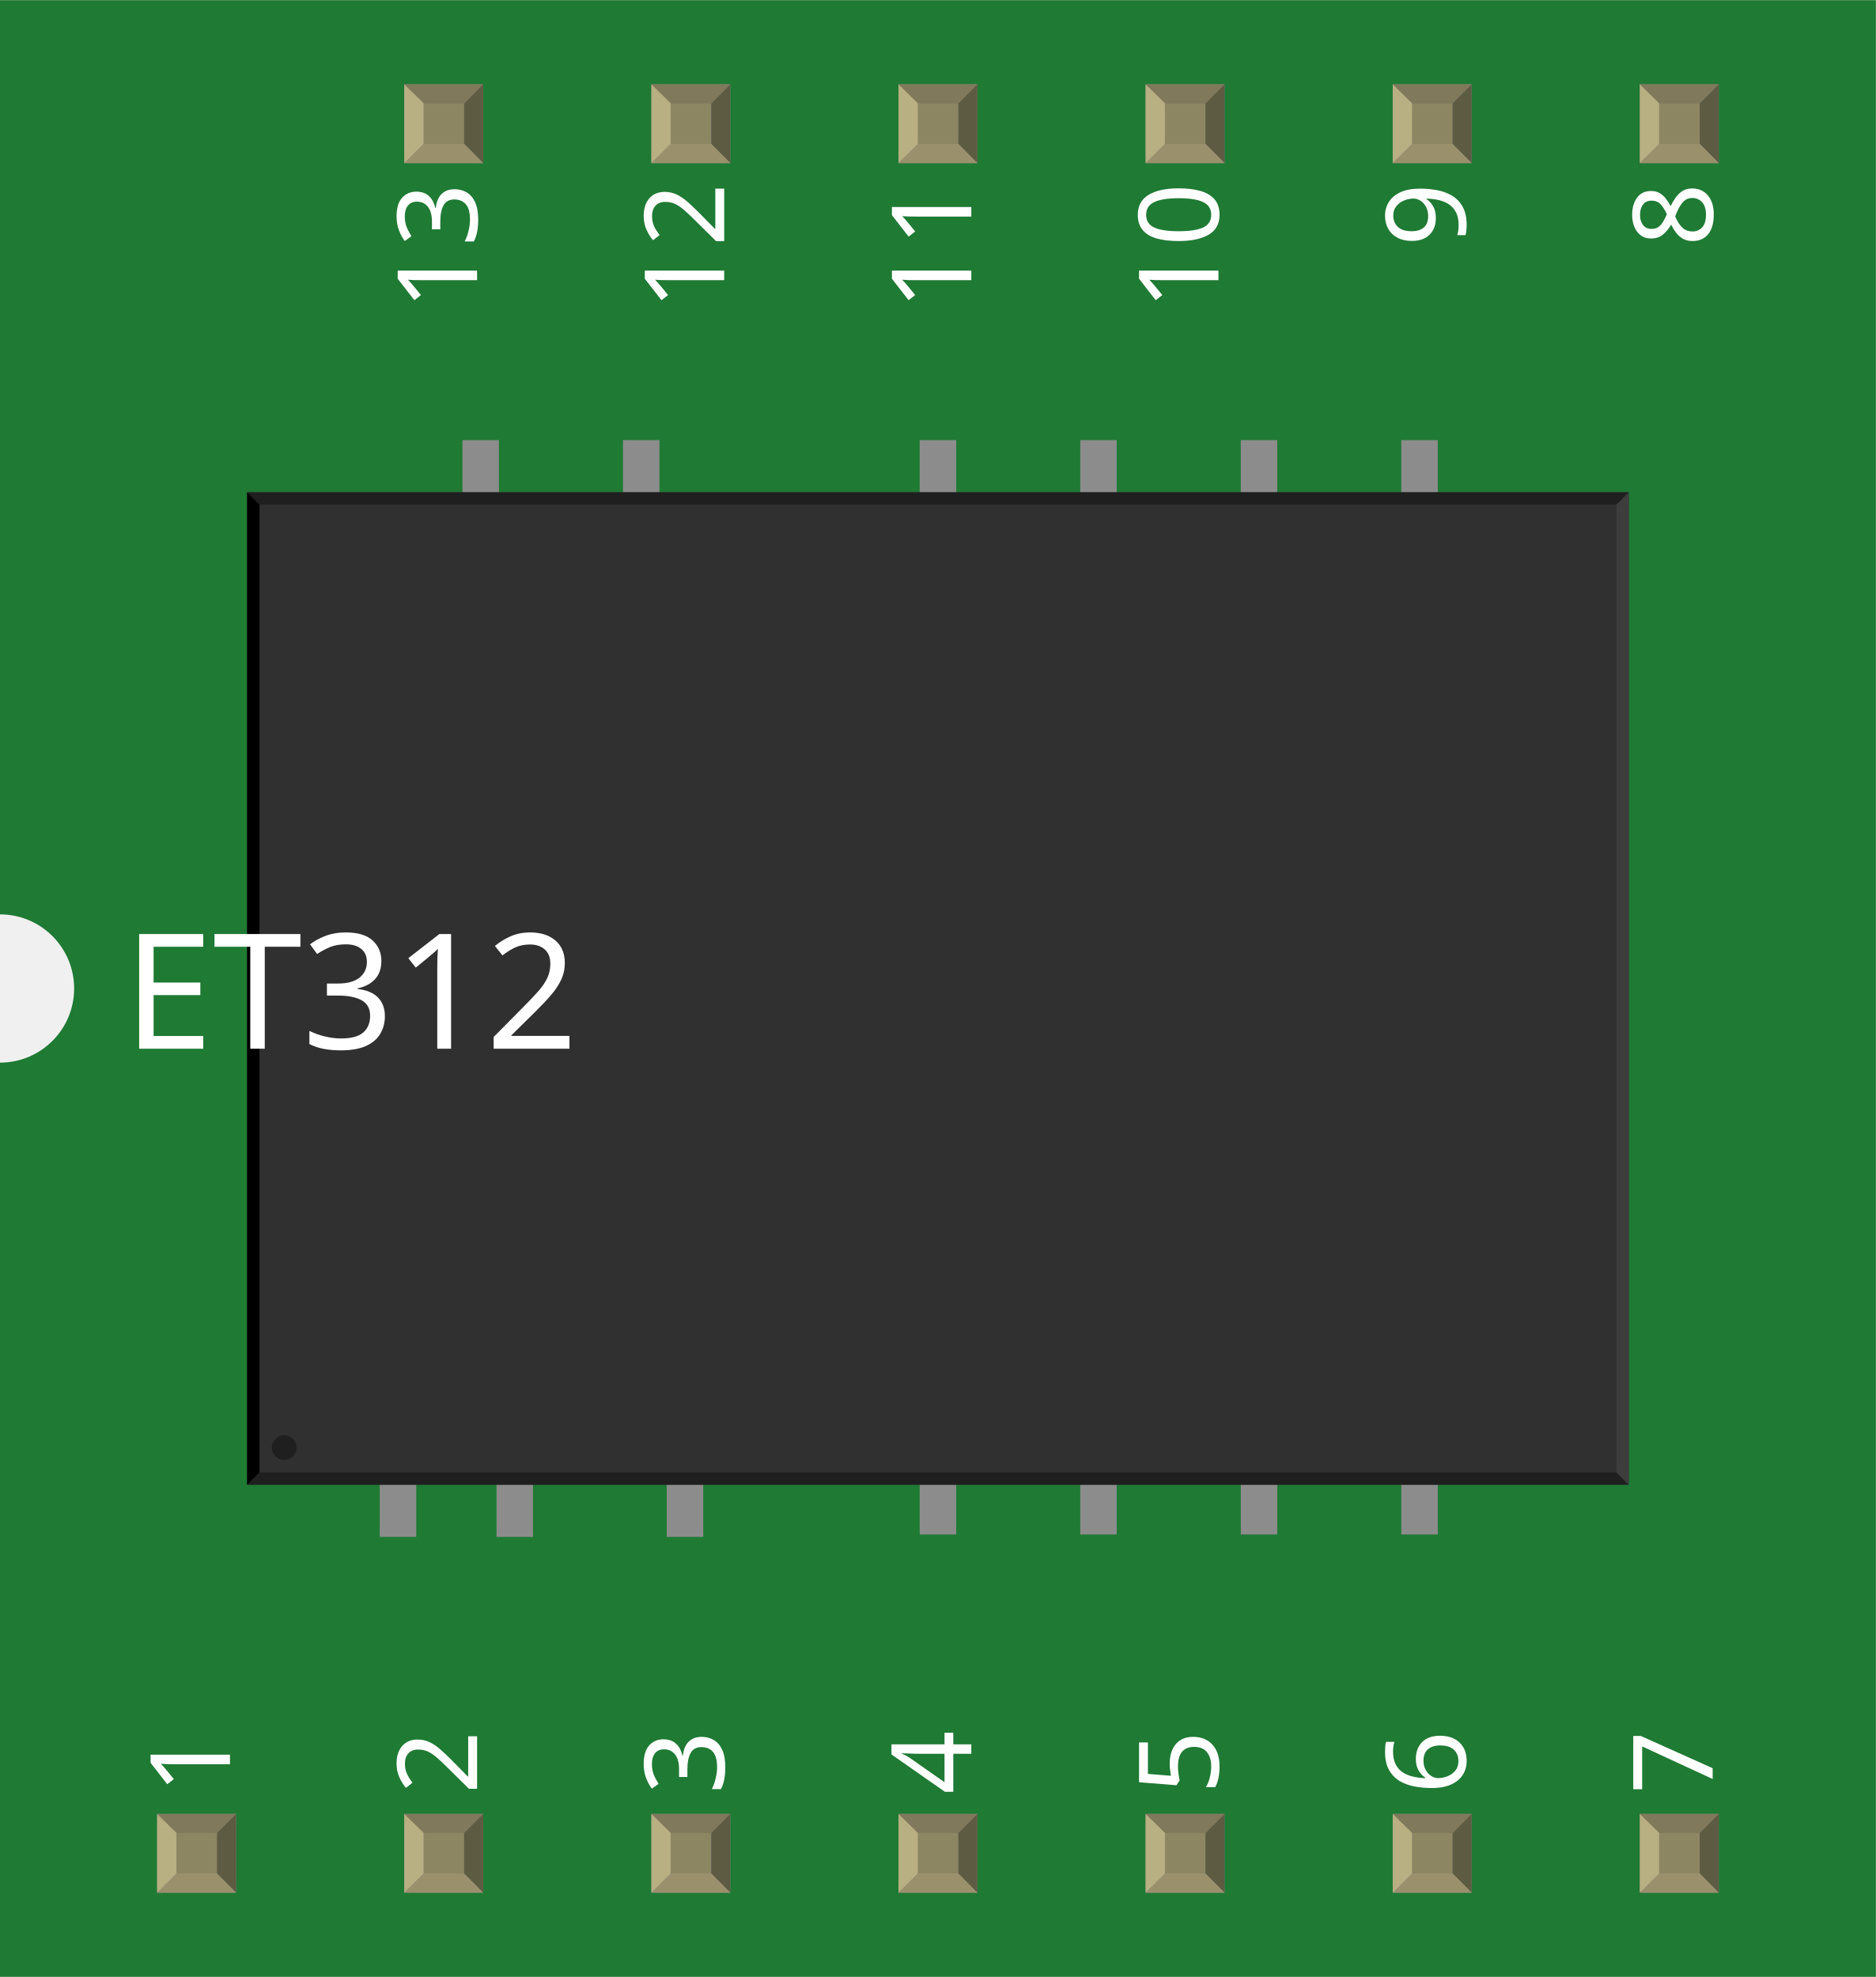
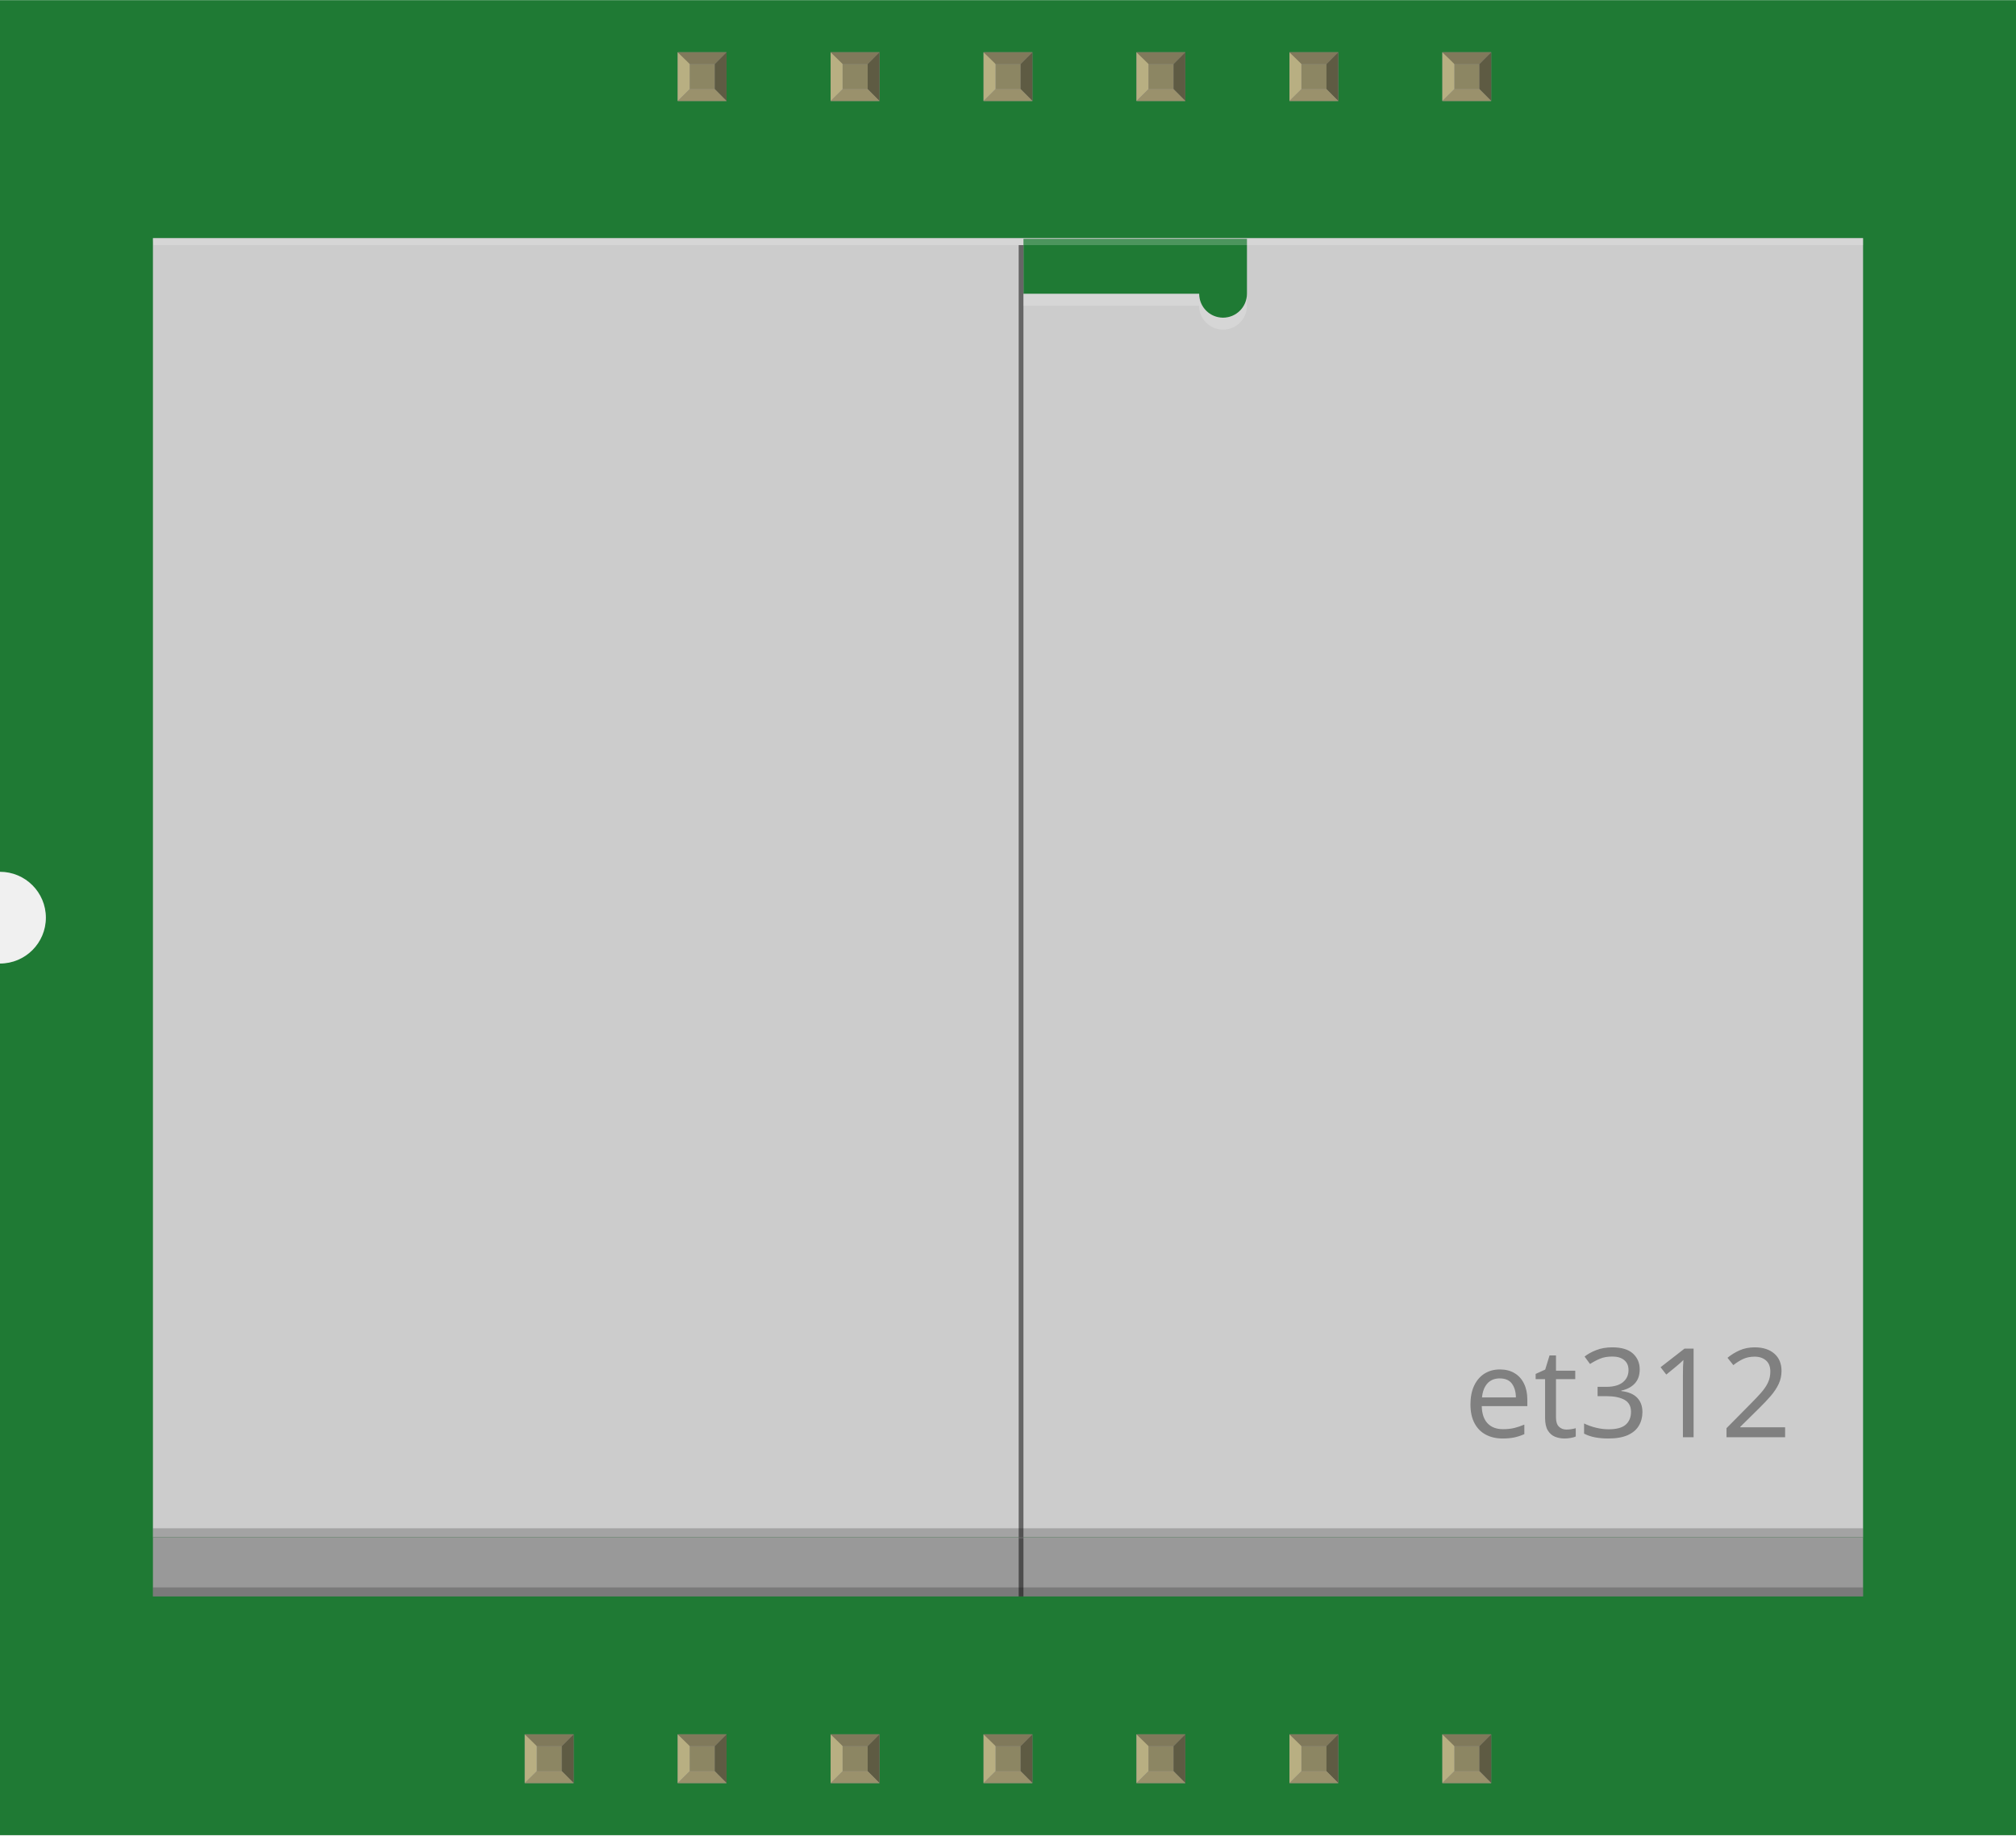
- <svg xmlns="http://www.w3.org/2000/svg" width="0.759in" x="0in" version="1.2" y="0in" height="0.8in" viewBox="0 0 759.118 800" baseProfile="tiny">
+ <svg xmlns="http://www.w3.org/2000/svg" width="1.318in" x="0in" version="1.2" y="0in" height="1.2in" viewBox="0 0 1318.25 1200" baseProfile="tiny">
  <g id="breadboard">
    <g id="icon">
-       <path fill="#1F7A34" stroke="none" stroke-width="0" d="M0,0L0,370A30,30 0 0 1 0,430L0,800L759.118,800L759.118,0L0,0z" />
-       <g transform="translate(-179.559,-43.8976)">
-         <g transform="matrix(0.5, 0, 0, 0.5, 279.559, 221.949)">
-           <rect width="29.528" x="174.276" y="0" fill="#8c8c8c" connectorname="1" height="90.551" stroke="none" stroke-linecap="round" stroke-width="0" />
-           <rect width="29.528" x="304.198" y="0" fill="#8c8c8c" connectorname="2" height="90.551" stroke="none" stroke-linecap="round" stroke-width="0" />
-           <rect width="29.528" x="544.356" y="0" fill="#8c8c8c" connectorname="3" height="90.551" stroke="none" stroke-linecap="round" stroke-width="0" />
-           <rect width="29.528" x="674.278" y="0" fill="#8c8c8c" connectorname="4" height="90.551" stroke="none" stroke-linecap="round" stroke-width="0" />
-           <rect width="29.528" x="804.2" y="0" fill="#8c8c8c" connectorname="5" height="90.551" stroke="none" stroke-linecap="round" stroke-width="0" />
-           <rect width="29.528" x="934.121" y="0" fill="#8c8c8c" connectorname="6" height="90.551" stroke="none" stroke-linecap="round" stroke-width="0" />
-           <rect width="29.528" x="934.121" y="795.275" fill="#8c8c8c" connectorname="7" height="90.551" stroke="none" stroke-linecap="round" stroke-width="0" />
-           <rect width="29.528" x="804.2" y="795.275" fill="#8c8c8c" connectorname="8" height="90.551" stroke="none" stroke-linecap="round" stroke-width="0" />
-           <rect width="29.528" x="674.278" y="795.275" fill="#8c8c8c" connectorname="9" height="90.551" stroke="none" stroke-linecap="round" stroke-width="0" />
-           <rect width="29.528" x="544.356" y="795.275" fill="#8c8c8c" connectorname="10" height="90.551" stroke="none" stroke-linecap="round" stroke-width="0" />
-           <rect width="29.528" x="339.631" y="809.055" fill="#8c8c8c" connectorname="11" height="78.74" stroke="none" stroke-linecap="round" stroke-width="0" />
-           <rect width="29.528" x="201.835" y="816.929" fill="#8c8c8c" connectorname="12" height="70.866" stroke="none" stroke-linecap="round" stroke-width="0" />
-           <rect width="29.528" x="107.347" y="809.055" fill="#8c8c8c" connectorname="13" height="78.74" stroke="none" stroke-linecap="round" stroke-width="0" />
-           <rect width="1118.24" x="0" y="42.26" fill="#303030" height="803.276" stroke="none" stroke-width="0" />
-           <polygon fill="#1f1f1f" points="0,42.26 1118.24,42.26 1108.24,52.26 10,52.26" />
-           <polygon fill="#1f1f1f" points="0,845.535 1118.24,845.535 1108.24,835.535 10,835.535" />
-           <polygon fill="#000000" points="0,42.26 0,845.535 10,835.535 10,52.26" />
-           <polygon fill="#3d3d3d" points="1118.24,42.26 1118.24,845.535 1108.24,835.535 1108.24,52.26" />
-           <circle fill="#1f1f1f" cx="30" cy="815.535" stroke="none" r="10" stroke-width="0" />
-         </g>
-       </g>
-       <text x="50" y="424.375" font-family="OCRA" fill="white" text-anchor="start" stroke="none" id="label" stroke-width="0" font-size="65">ET312</text>
-       <g transform="translate(93.0591,726.05)">
-         <g transform="rotate(-90)">
-           <text x="0" y="0" font-family="OCRA" fill="white" text-anchor="start" stroke="none" stroke-width="0" font-size="45">1</text>
-         </g>
-       </g>
-       <g transform="translate(193.059,726.05)">
-         <g transform="rotate(-90)">
-           <text x="0" y="0" font-family="OCRA" fill="white" text-anchor="start" stroke="none" stroke-width="0" font-size="45">2</text>
-         </g>
-       </g>
-       <g transform="translate(193.059,73.95)">
-         <g transform="rotate(-90)">
-           <text x="0" y="0" font-family="OCRA" fill="white" text-anchor="end" stroke="none" stroke-width="0" font-size="45">13</text>
-         </g>
-       </g>
-       <g transform="translate(293.059,726.05)">
-         <g transform="rotate(-90)">
-           <text x="0" y="0" font-family="OCRA" fill="white" text-anchor="start" stroke="none" stroke-width="0" font-size="45">3</text>
-         </g>
-       </g>
-       <g transform="translate(293.059,73.95)">
-         <g transform="rotate(-90)">
-           <text x="0" y="0" font-family="OCRA" fill="white" text-anchor="end" stroke="none" stroke-width="0" font-size="45">12</text>
-         </g>
-       </g>
-       <g transform="translate(393.059,726.05)">
-         <g transform="rotate(-90)">
-           <text x="0" y="0" font-family="OCRA" fill="white" text-anchor="start" stroke="none" stroke-width="0" font-size="45">4</text>
-         </g>
-       </g>
-       <g transform="translate(393.059,73.95)">
-         <g transform="rotate(-90)">
-           <text x="0" y="0" font-family="OCRA" fill="white" text-anchor="end" stroke="none" stroke-width="0" font-size="45">11</text>
-         </g>
-       </g>
-       <g transform="translate(493.059,726.05)">
-         <g transform="rotate(-90)">
-           <text x="0" y="0" font-family="OCRA" fill="white" text-anchor="start" stroke="none" stroke-width="0" font-size="45">5</text>
-         </g>
-       </g>
-       <g transform="translate(493.059,73.95)">
-         <g transform="rotate(-90)">
-           <text x="0" y="0" font-family="OCRA" fill="white" text-anchor="end" stroke="none" stroke-width="0" font-size="45">10</text>
-         </g>
-       </g>
-       <g transform="translate(593.059,726.05)">
-         <g transform="rotate(-90)">
-           <text x="0" y="0" font-family="OCRA" fill="white" text-anchor="start" stroke="none" stroke-width="0" font-size="45">6</text>
-         </g>
-       </g>
-       <g transform="translate(593.059,73.95)">
-         <g transform="rotate(-90)">
-           <text x="0" y="0" font-family="OCRA" fill="white" text-anchor="end" stroke="none" stroke-width="0" font-size="45">9</text>
-         </g>
-       </g>
-       <g transform="translate(693.059,726.05)">
-         <g transform="rotate(-90)">
-           <text x="0" y="0" font-family="OCRA" fill="white" text-anchor="start" stroke="none" stroke-width="0" font-size="45">7</text>
-         </g>
-       </g>
-       <g transform="translate(693.059,73.95)">
-         <g transform="rotate(-90)">
-           <text x="0" y="0" font-family="OCRA" fill="white" text-anchor="end" stroke="none" stroke-width="0" font-size="45">8</text>
-         </g>
+       <path fill="#1F7A34" stroke="none" stroke-width="0" d="M0,0L0,570A30,30 0 0 1 0,630L0,1200L1318.25,1200L1318.25,0L0,0z" />
+       <g transform="translate(100,156.097)">
+         <path fill="#CCCCCC" d="M0,-0.542l0,849.681l1118.25,0L1118.25,-0.542L0,-0.542zM715.375,35.917c0,8.625,-7,15.625,-15.625,15.625s-15.625,-7,-15.625,-15.625l-114.889,0L569.236,0l146.139,0L715.375,35.917z" />
+         <rect width="1118.25" x="0" y="849.125" fill="#999999" height="38.667" />
+         <polygon opacity="0.2" fill="#FFFFFF" points="1118.25,4.083,0.319,4.083,0,0,1118.24,0" />
+         <text fill="#808080" font-family="'DroidSans'" transform="matrix(1, 0, 0, 1, 857.053, 783.688)" font-size="81.199">et312</text>
+         <rect width="3.111" x="566.111" y="849.486" fill="#4D4D4D" height="38.319" />
+         <rect width="3.111" x="566.111" y="4.083" fill="#666666" height="845.403" />
+         <path opacity="0.2" fill="#FFFFFF" d="M569.222,43.722l114.889,0c0,8.625,7,15.625,15.625,15.625s15.625,-7,15.625,-15.625L715.361,35.917c0,8.625,-7,15.625,-15.625,15.625s-15.625,-7,-15.625,-15.625l-114.889,0L569.222,43.722z" />
+         <rect width="1118.25" x="0" opacity="0.2" y="843.222" height="5.917" />
+         <rect width="1118.25" x="0" opacity="0.2" y="881.889" height="5.917" />
      </g>
    </g>
-     <g transform="translate(63.5941,734.05)">
+     <g transform="translate(343.16,1134.05)">
      <rect width="31.93" x="0" y="0" fill="#8D8C8C" height="31.9" id="connector0pin" />
      <rect width="16.444" x="7.792" y="7.735" fill="#8C8663" height="16.415" />
      <polygon fill="#B8AF82" points="0,31.9,7.792,24.137,7.792,6.972,0,0" />
      <polygon fill="#80795B" points="24.208,7.763,7.903,7.763,0,0,31.93,0" />
      <polygon fill="#5E5B43" points="24.208,24.137,24.208,7.763,31.93,0,31.93,31.9" />
      <polygon fill="#9A916C" points="0,31.9,7.875,24.137,24.208,24.137,31.93,31.9" />
    </g>
-     <g transform="translate(163.594,734.05)">
+     <g transform="translate(443.16,1134.05)">
      <rect width="31.93" x="0" y="0" fill="#8D8C8C" height="31.9" id="connector1pin" />
      <rect width="16.444" x="7.792" y="7.735" fill="#8C8663" height="16.415" />
      <polygon fill="#B8AF82" points="0,31.9,7.792,24.137,7.792,6.972,0,0" />
      <polygon fill="#80795B" points="24.208,7.763,7.903,7.763,0,0,31.93,0" />
      <polygon fill="#5E5B43" points="24.208,24.137,24.208,7.763,31.93,0,31.93,31.9" />
      <polygon fill="#9A916C" points="0,31.9,7.875,24.137,24.208,24.137,31.93,31.9" />
    </g>
-     <g transform="translate(163.594,34.05)">
+     <g transform="translate(443.16,34.05)">
      <rect width="31.93" x="0" y="0" fill="#8D8C8C" height="31.9" id="connector12pin" />
      <rect width="16.444" x="7.792" y="7.735" fill="#8C8663" height="16.415" />
      <polygon fill="#B8AF82" points="0,31.9,7.792,24.137,7.792,6.972,0,0" />
      <polygon fill="#80795B" points="24.208,7.763,7.903,7.763,0,0,31.93,0" />
      <polygon fill="#5E5B43" points="24.208,24.137,24.208,7.763,31.93,0,31.93,31.9" />
      <polygon fill="#9A916C" points="0,31.9,7.875,24.137,24.208,24.137,31.93,31.9" />
    </g>
-     <g transform="translate(263.594,734.05)">
+     <g transform="translate(543.16,1134.05)">
      <rect width="31.93" x="0" y="0" fill="#8D8C8C" height="31.9" id="connector2pin" />
      <rect width="16.444" x="7.792" y="7.735" fill="#8C8663" height="16.415" />
      <polygon fill="#B8AF82" points="0,31.9,7.792,24.137,7.792,6.972,0,0" />
      <polygon fill="#80795B" points="24.208,7.763,7.903,7.763,0,0,31.93,0" />
      <polygon fill="#5E5B43" points="24.208,24.137,24.208,7.763,31.93,0,31.93,31.9" />
      <polygon fill="#9A916C" points="0,31.9,7.875,24.137,24.208,24.137,31.93,31.9" />
    </g>
-     <g transform="translate(263.594,34.05)">
+     <g transform="translate(543.16,34.05)">
      <rect width="31.93" x="0" y="0" fill="#8D8C8C" height="31.9" id="connector11pin" />
      <rect width="16.444" x="7.792" y="7.735" fill="#8C8663" height="16.415" />
      <polygon fill="#B8AF82" points="0,31.9,7.792,24.137,7.792,6.972,0,0" />
      <polygon fill="#80795B" points="24.208,7.763,7.903,7.763,0,0,31.93,0" />
      <polygon fill="#5E5B43" points="24.208,24.137,24.208,7.763,31.93,0,31.93,31.9" />
      <polygon fill="#9A916C" points="0,31.9,7.875,24.137,24.208,24.137,31.93,31.9" />
    </g>
-     <g transform="translate(363.594,734.05)">
+     <g transform="translate(643.16,1134.05)">
      <rect width="31.93" x="0" y="0" fill="#8D8C8C" height="31.9" id="connector3pin" />
      <rect width="16.444" x="7.792" y="7.735" fill="#8C8663" height="16.415" />
      <polygon fill="#B8AF82" points="0,31.9,7.792,24.137,7.792,6.972,0,0" />
      <polygon fill="#80795B" points="24.208,7.763,7.903,7.763,0,0,31.93,0" />
      <polygon fill="#5E5B43" points="24.208,24.137,24.208,7.763,31.93,0,31.93,31.9" />
      <polygon fill="#9A916C" points="0,31.9,7.875,24.137,24.208,24.137,31.93,31.9" />
    </g>
-     <g transform="translate(363.594,34.05)">
+     <g transform="translate(643.16,34.05)">
      <rect width="31.93" x="0" y="0" fill="#8D8C8C" height="31.9" id="connector10pin" />
      <rect width="16.444" x="7.792" y="7.735" fill="#8C8663" height="16.415" />
      <polygon fill="#B8AF82" points="0,31.9,7.792,24.137,7.792,6.972,0,0" />
      <polygon fill="#80795B" points="24.208,7.763,7.903,7.763,0,0,31.93,0" />
      <polygon fill="#5E5B43" points="24.208,24.137,24.208,7.763,31.93,0,31.93,31.9" />
      <polygon fill="#9A916C" points="0,31.9,7.875,24.137,24.208,24.137,31.93,31.9" />
    </g>
-     <g transform="translate(463.594,734.05)">
+     <g transform="translate(743.16,1134.05)">
      <rect width="31.93" x="0" y="0" fill="#8D8C8C" height="31.9" id="connector4pin" />
      <rect width="16.444" x="7.792" y="7.735" fill="#8C8663" height="16.415" />
      <polygon fill="#B8AF82" points="0,31.9,7.792,24.137,7.792,6.972,0,0" />
      <polygon fill="#80795B" points="24.208,7.763,7.903,7.763,0,0,31.93,0" />
      <polygon fill="#5E5B43" points="24.208,24.137,24.208,7.763,31.93,0,31.93,31.9" />
      <polygon fill="#9A916C" points="0,31.9,7.875,24.137,24.208,24.137,31.93,31.9" />
    </g>
-     <g transform="translate(463.594,34.05)">
+     <g transform="translate(743.16,34.05)">
      <rect width="31.93" x="0" y="0" fill="#8D8C8C" height="31.9" id="connector9pin" />
      <rect width="16.444" x="7.792" y="7.735" fill="#8C8663" height="16.415" />
      <polygon fill="#B8AF82" points="0,31.9,7.792,24.137,7.792,6.972,0,0" />
      <polygon fill="#80795B" points="24.208,7.763,7.903,7.763,0,0,31.93,0" />
      <polygon fill="#5E5B43" points="24.208,24.137,24.208,7.763,31.93,0,31.93,31.9" />
      <polygon fill="#9A916C" points="0,31.9,7.875,24.137,24.208,24.137,31.93,31.9" />
    </g>
-     <g transform="translate(563.594,734.05)">
+     <g transform="translate(843.16,1134.05)">
      <rect width="31.93" x="0" y="0" fill="#8D8C8C" height="31.9" id="connector5pin" />
      <rect width="16.444" x="7.792" y="7.735" fill="#8C8663" height="16.415" />
      <polygon fill="#B8AF82" points="0,31.9,7.792,24.137,7.792,6.972,0,0" />
      <polygon fill="#80795B" points="24.208,7.763,7.903,7.763,0,0,31.93,0" />
      <polygon fill="#5E5B43" points="24.208,24.137,24.208,7.763,31.93,0,31.93,31.9" />
      <polygon fill="#9A916C" points="0,31.9,7.875,24.137,24.208,24.137,31.93,31.9" />
    </g>
-     <g transform="translate(563.594,34.05)">
+     <g transform="translate(843.16,34.05)">
      <rect width="31.93" x="0" y="0" fill="#8D8C8C" height="31.9" id="connector8pin" />
      <rect width="16.444" x="7.792" y="7.735" fill="#8C8663" height="16.415" />
      <polygon fill="#B8AF82" points="0,31.9,7.792,24.137,7.792,6.972,0,0" />
      <polygon fill="#80795B" points="24.208,7.763,7.903,7.763,0,0,31.93,0" />
      <polygon fill="#5E5B43" points="24.208,24.137,24.208,7.763,31.93,0,31.93,31.9" />
      <polygon fill="#9A916C" points="0,31.9,7.875,24.137,24.208,24.137,31.93,31.9" />
    </g>
-     <g transform="translate(663.594,734.05)">
+     <g transform="translate(943.16,1134.05)">
      <rect width="31.93" x="0" y="0" fill="#8D8C8C" height="31.9" id="connector6pin" />
      <rect width="16.444" x="7.792" y="7.735" fill="#8C8663" height="16.415" />
      <polygon fill="#B8AF82" points="0,31.9,7.792,24.137,7.792,6.972,0,0" />
      <polygon fill="#80795B" points="24.208,7.763,7.903,7.763,0,0,31.93,0" />
      <polygon fill="#5E5B43" points="24.208,24.137,24.208,7.763,31.93,0,31.93,31.9" />
      <polygon fill="#9A916C" points="0,31.9,7.875,24.137,24.208,24.137,31.93,31.9" />
    </g>
-     <g transform="translate(663.594,34.05)">
+     <g transform="translate(943.16,34.05)">
      <rect width="31.93" x="0" y="0" fill="#8D8C8C" height="31.9" id="connector7pin" />
      <rect width="16.444" x="7.792" y="7.735" fill="#8C8663" height="16.415" />
      <polygon fill="#B8AF82" points="0,31.9,7.792,24.137,7.792,6.972,0,0" />
      <polygon fill="#80795B" points="24.208,7.763,7.903,7.763,0,0,31.93,0" />
      <polygon fill="#5E5B43" points="24.208,24.137,24.208,7.763,31.93,0,31.93,31.9" />
      <polygon fill="#9A916C" points="0,31.9,7.875,24.137,24.208,24.137,31.93,31.9" />
    </g>
  </g>
</svg>
